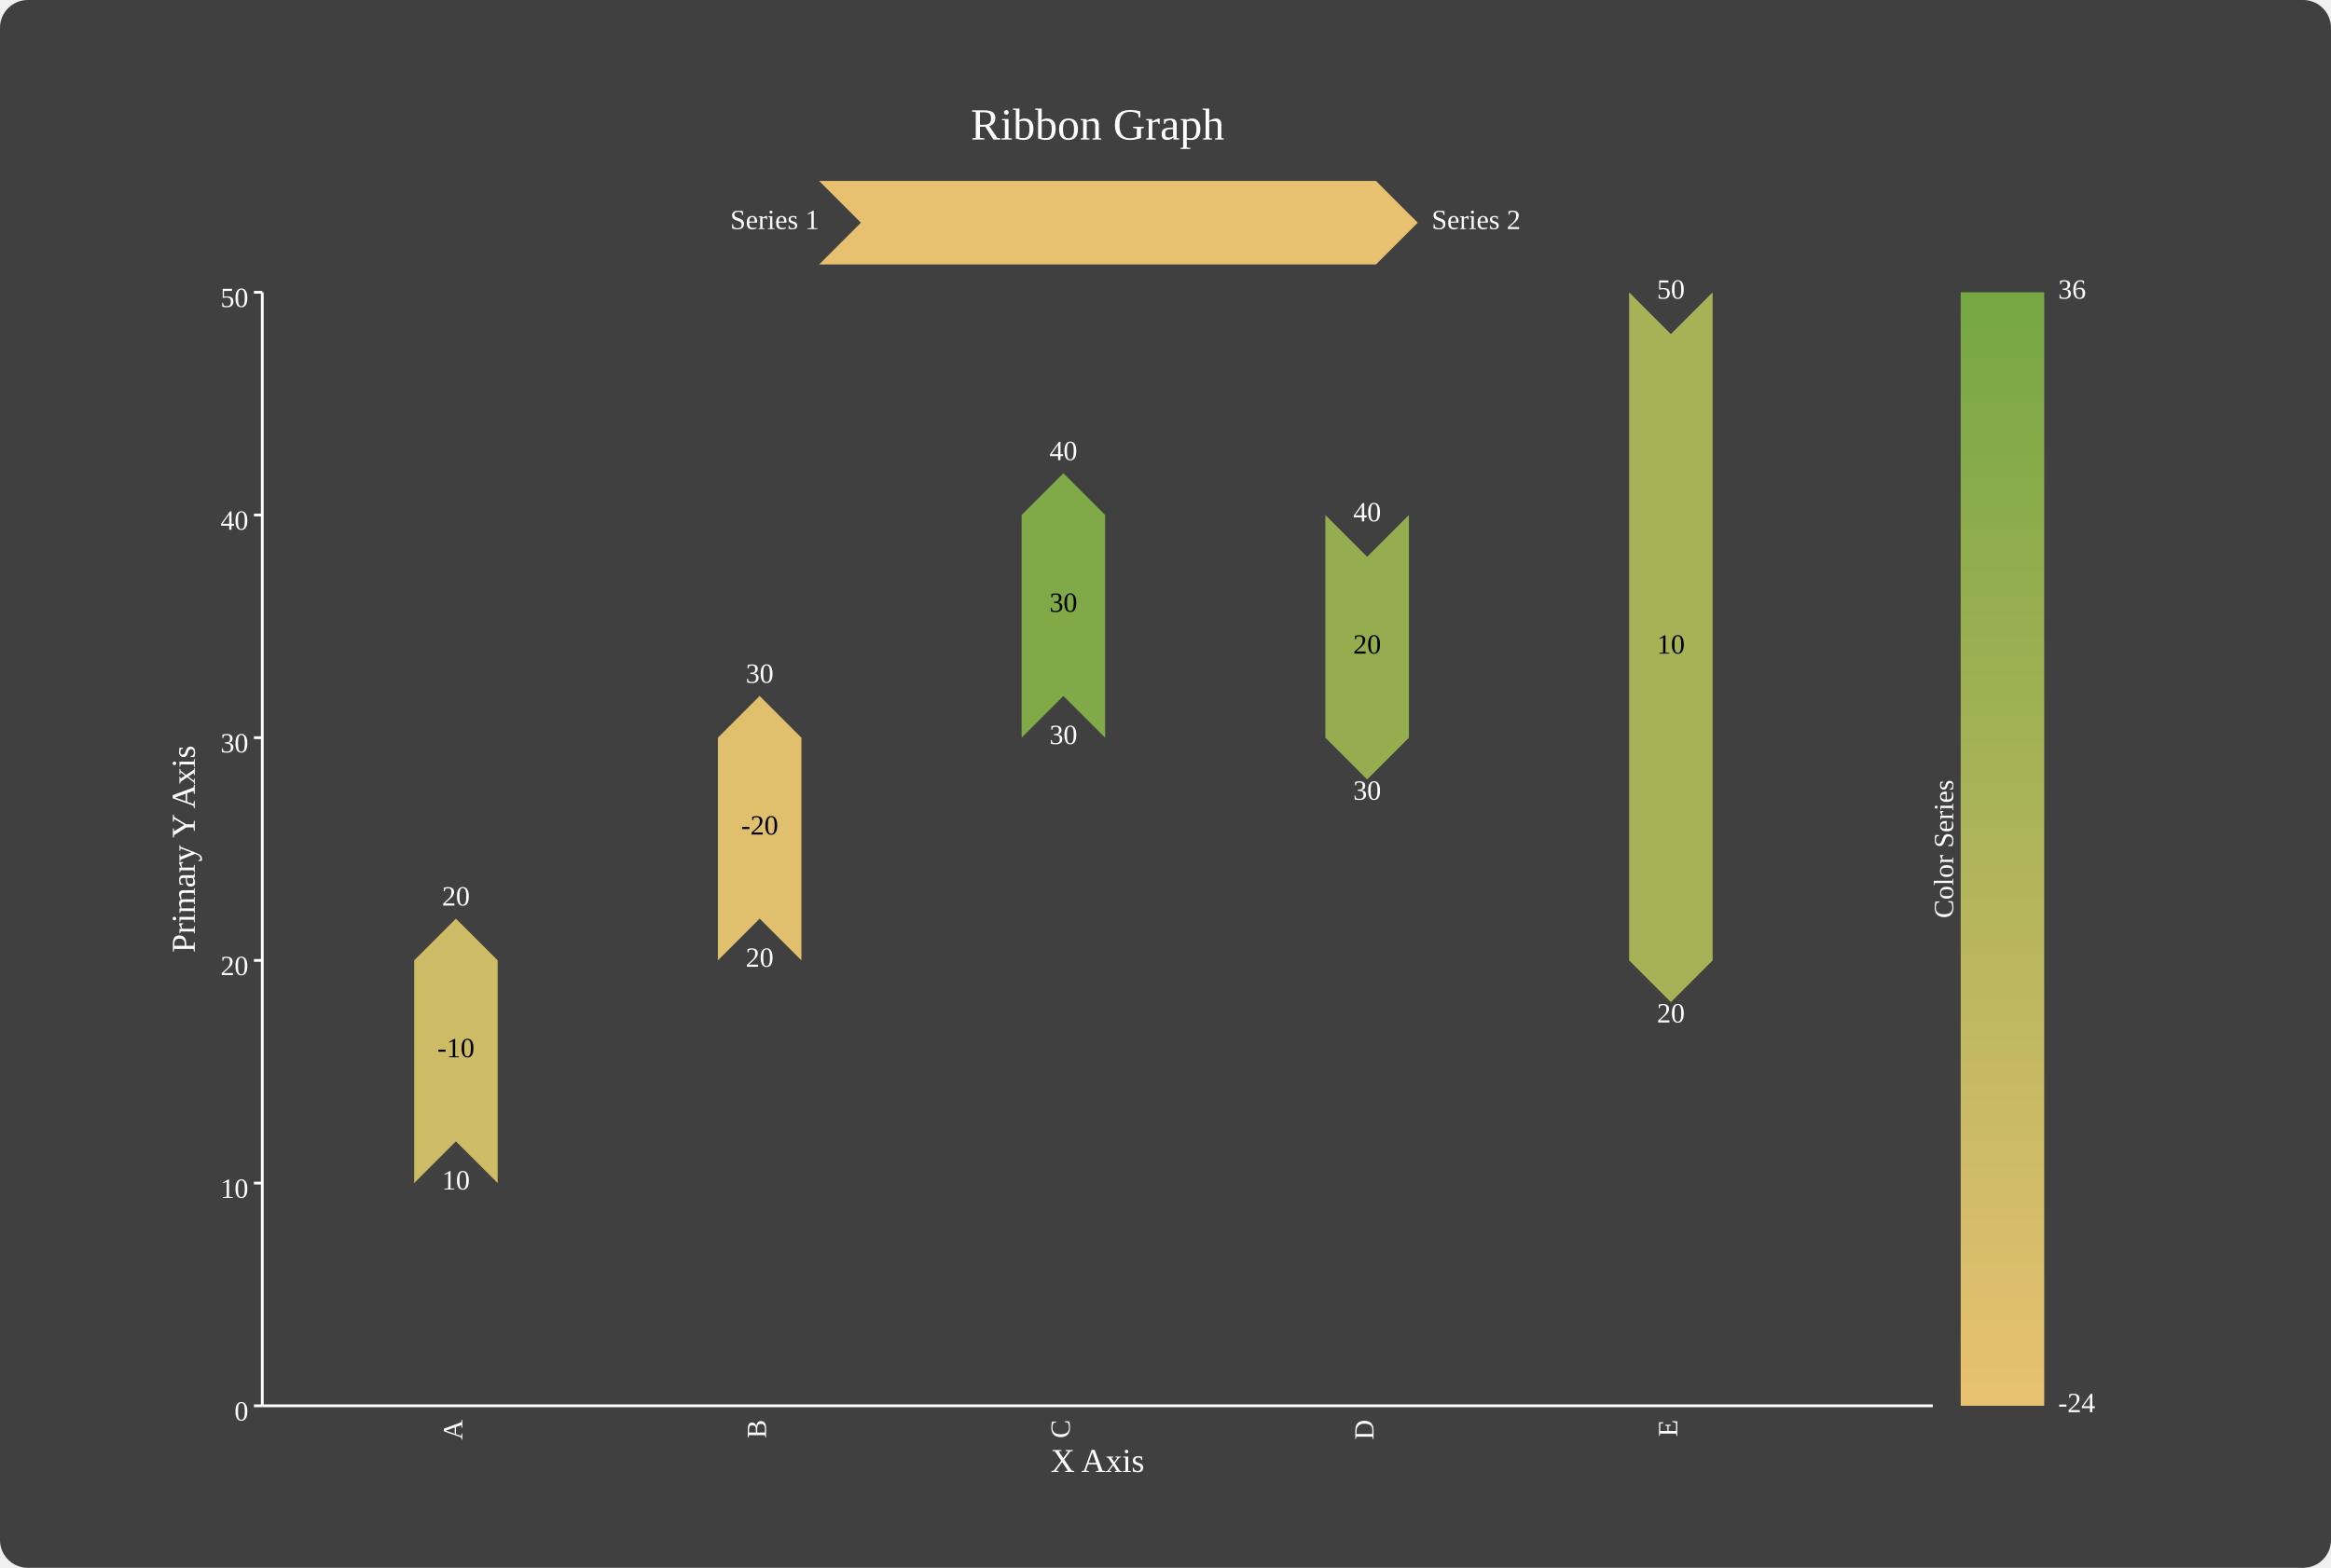
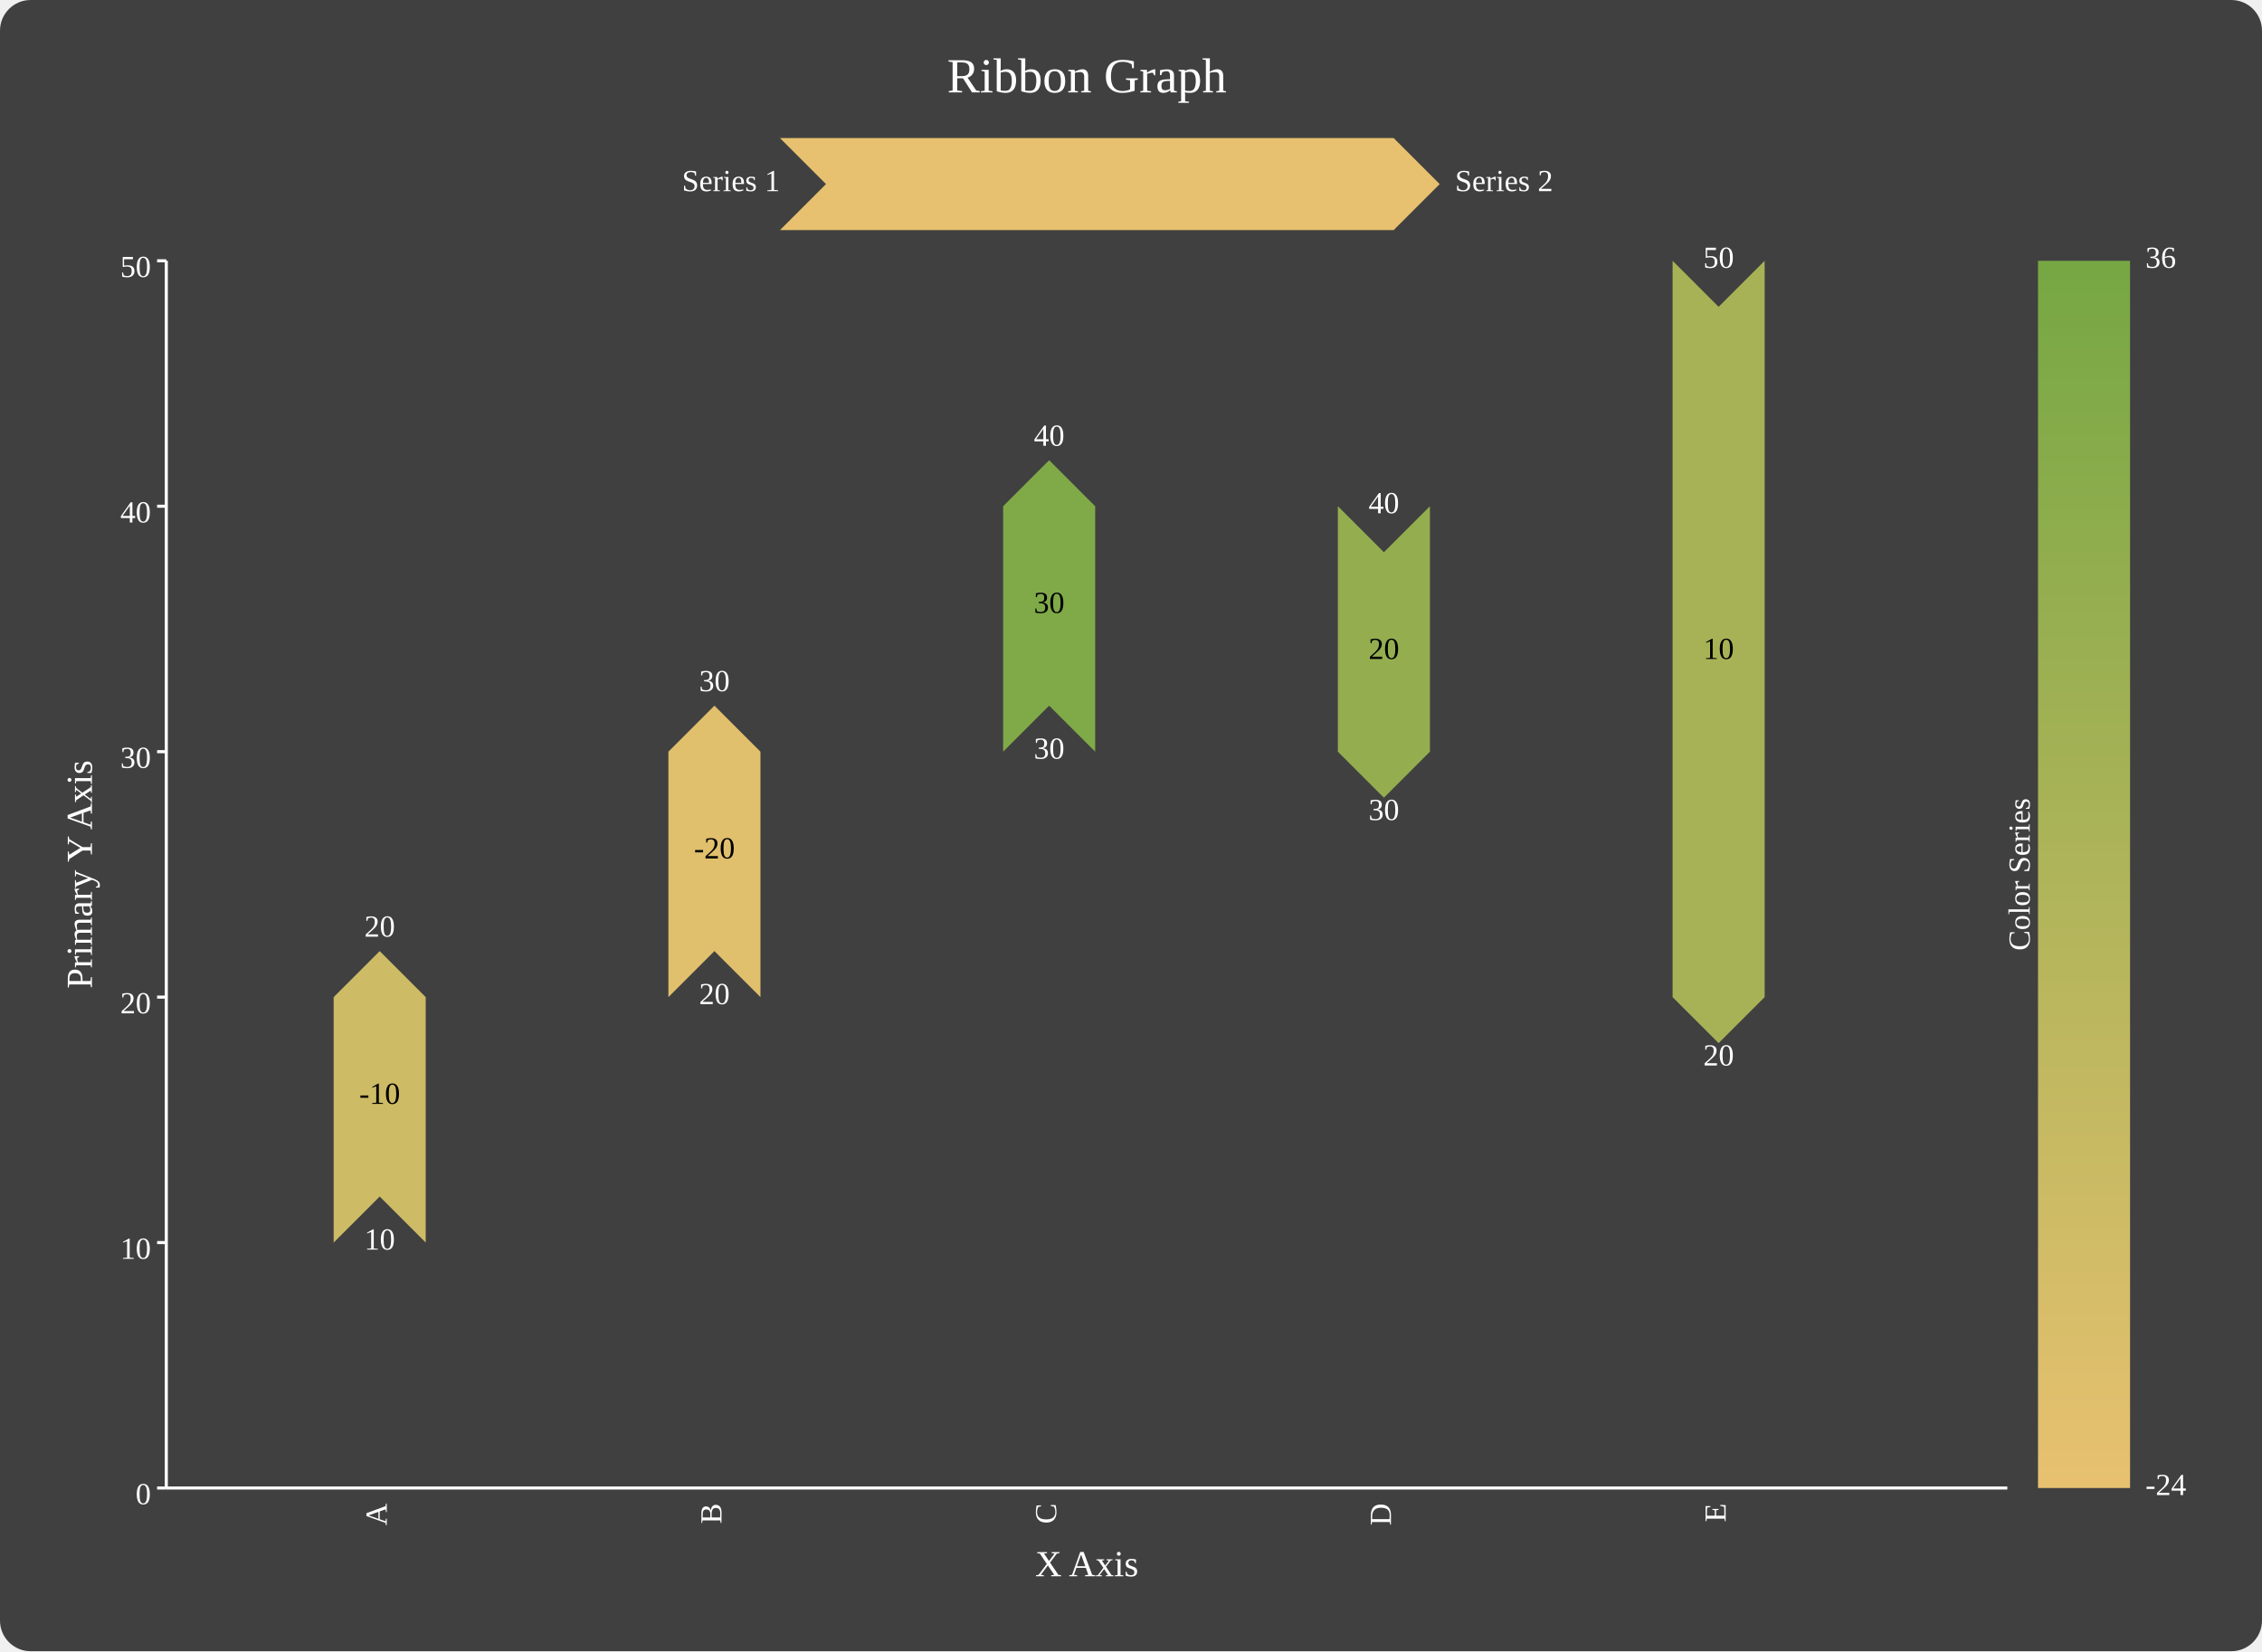
- <svg xmlns="http://www.w3.org/2000/svg" width="837.2" height="563.2" viewBox="-94.2 -105.0 837.2 563.2">
+ <svg xmlns="http://www.w3.org/2000/svg" width="737.2" height="538.2" viewBox="-54.2 -85.0 737.2 538.2">
  <defs>
    <linearGradient id="legend_grad" x1="0%" y1="0%" x2="0%" y2="100%">
      <stop offset="0%" style="stop-color:#75a743" />
      <stop offset="100%" style="stop-color:#e8c170" />
    </linearGradient>
  </defs>
-   <rect x="-94.2" y="-105.0" width="837.2" height="563.2" rx="10" ry="10" fill="#404040" />
+   <rect x="-54.2" y="-85.0" width="737.2" height="538.2" rx="10" ry="10" fill="#404040" />
  <path d="M200.0 -40 h200.0 l15.0 15.0 l-15.0 15.0 h-200.0 l15.0 -15.0" fill="#e8c170" />
  <text x="200.0" y="-25.0" font-size="10" fill="#ffffff" text-anchor="end" dominant-baseline="middle">Series 1</text>
  <text x="420.0" y="-25.0" font-size="10" fill="#ffffff" text-anchor="start" dominant-baseline="middle">Series 2</text>
  <rect x="610" y="0" width="30" height="400" fill="url(#legend_grad)" />
  <text x="605" y="200.0" font-size="10" fill="#ffffff" text-anchor="middle" dominant-baseline="middle" transform="rotate(-90 605 200.0)">Color Series</text>
  <text x="645" y="0" font-size="10" fill="#ffffff" text-anchor="start" dominant-baseline="middle">36</text>
  <text x="645" y="400" font-size="10" fill="#ffffff" text-anchor="start" dominant-baseline="middle">-24</text>
  <path d="M54.545 240.0 v80.0 l15.0 -15.0 l15.0 15.0 v-80.0 l-15.0 -15.0" fill="#cdbb66" />
  <text x="69.545" y="320.0" font-size="10" fill="#ffffff" text-anchor="middle" dominant-baseline="middle">10</text>
  <text x="69.545" y="218.0" font-size="10" fill="#ffffff" text-anchor="middle" dominant-baseline="middle">20</text>
  <text x="69.545" y="272.5" font-size="10" fill="#000000" text-anchor="middle" dominant-baseline="middle">-10</text>
  <path d="M163.636 160.0 v80.0 l15.0 -15.0 l15.0 15.0 v-80.0 l-15.0 -15.0" fill="#e0bf6d" />
  <text x="178.636" y="240.0" font-size="10" fill="#ffffff" text-anchor="middle" dominant-baseline="middle">20</text>
  <text x="178.636" y="138.0" font-size="10" fill="#ffffff" text-anchor="middle" dominant-baseline="middle">30</text>
  <text x="178.636" y="192.5" font-size="10" fill="#000000" text-anchor="middle" dominant-baseline="middle">-20</text>
  <path d="M272.727 80.0 v80.0 l15.0 -15.0 l15.0 15.0 v-80.0 l-15.0 -15.0" fill="#80aa48" />
  <text x="287.727" y="160.0" font-size="10" fill="#ffffff" text-anchor="middle" dominant-baseline="middle">30</text>
  <text x="287.727" y="58.0" font-size="10" fill="#ffffff" text-anchor="middle" dominant-baseline="middle">40</text>
  <text x="287.727" y="112.5" font-size="10" fill="#000000" text-anchor="middle" dominant-baseline="middle">30</text>
  <path d="M381.818 80.0 v80.0 l15.0 15.0 l15.0 -15.0 v-80.0 l-15.0 15.0" fill="#94ae4f" />
  <text x="396.818" y="80.0" font-size="10" fill="#ffffff" text-anchor="middle" dominant-baseline="middle">40</text>
  <text x="396.818" y="180.0" font-size="10" fill="#ffffff" text-anchor="middle" dominant-baseline="middle">30</text>
  <text x="396.818" y="127.5" font-size="10" fill="#000000" text-anchor="middle" dominant-baseline="middle">20</text>
  <path d="M490.909 0.0 v240.0 l15.0 15.0 l15.0 -15.0 v-240.0 l-15.0 15.0" fill="#a7b256" />
  <text x="505.909" y="0.0" font-size="10" fill="#ffffff" text-anchor="middle" dominant-baseline="middle">50</text>
  <text x="505.909" y="260.0" font-size="10" fill="#ffffff" text-anchor="middle" dominant-baseline="middle">20</text>
  <text x="505.909" y="127.5" font-size="10" fill="#000000" text-anchor="middle" dominant-baseline="middle">10</text>
  <line x1="0" y1="0" x2="0" y2="400" stroke="#ffffff" stroke-width="1" />
  <line x1="0" y1="400" x2="600" y2="400" stroke="#ffffff" stroke-width="1" />
  <text x="69.545" y="405" font-size="10" fill="#ffffff" text-anchor="end" dominant-baseline="middle" transform="rotate(-90 69.54545 405)">A</text>
  <text x="178.636" y="405" font-size="10" fill="#ffffff" text-anchor="end" dominant-baseline="middle" transform="rotate(-90 178.6364 405)">B</text>
  <text x="287.727" y="405" font-size="10" fill="#ffffff" text-anchor="end" dominant-baseline="middle" transform="rotate(-90 287.7273 405)">C</text>
  <text x="396.818" y="405" font-size="10" fill="#ffffff" text-anchor="end" dominant-baseline="middle" transform="rotate(-90 396.8182 405)">D</text>
  <text x="505.909" y="405" font-size="10" fill="#ffffff" text-anchor="end" dominant-baseline="middle" transform="rotate(-90 505.9091 405)">E</text>
  <text x="-5" y="403.0" font-size="10" fill="#ffffff" text-anchor="end" dominant-baseline="middle">0</text>
  <line x1="0" y1="400.0" x2="-3" y2="400.0" stroke="#ffffff" stroke-width="1" />
  <text x="-5" y="323.0" font-size="10" fill="#ffffff" text-anchor="end" dominant-baseline="middle">10</text>
  <line x1="0" y1="320.0" x2="-3" y2="320.0" stroke="#ffffff" stroke-width="1" />
  <text x="-5" y="243.0" font-size="10" fill="#ffffff" text-anchor="end" dominant-baseline="middle">20</text>
  <line x1="0" y1="240.0" x2="-3" y2="240.0" stroke="#ffffff" stroke-width="1" />
  <text x="-5" y="163.0" font-size="10" fill="#ffffff" text-anchor="end" dominant-baseline="middle">30</text>
  <line x1="0" y1="160.0" x2="-3" y2="160.0" stroke="#ffffff" stroke-width="1" />
  <text x="-5" y="83.0" font-size="10" fill="#ffffff" text-anchor="end" dominant-baseline="middle">40</text>
  <line x1="0" y1="80.0" x2="-3" y2="80.0" stroke="#ffffff" stroke-width="1" />
  <text x="-5" y="3.0" font-size="10" fill="#ffffff" text-anchor="end" dominant-baseline="middle">50</text>
  <line x1="0" y1="0.0" x2="-3" y2="0.0" stroke="#ffffff" stroke-width="1" />
-   <text x="300.0" y="421.0" font-size="12" fill="#ffffff" text-anchor="middle" dominant-baseline="middle">X Axis</text>
+   <text x="300.0" y="426.0" font-size="12" fill="#ffffff" text-anchor="middle" dominant-baseline="middle">X Axis</text>
  <text x="-27.0" y="200.0" font-size="12" fill="#ffffff" text-anchor="middle" dominant-baseline="middle" transform="rotate(-90 -27.0 200.0)">Primary Y Axis</text>
  <text x="300.0" y="-65.0" font-size="16" fill="#ffffff" text-anchor="middle" dominant-baseline="text-top">Ribbon Graph</text>
</svg>
